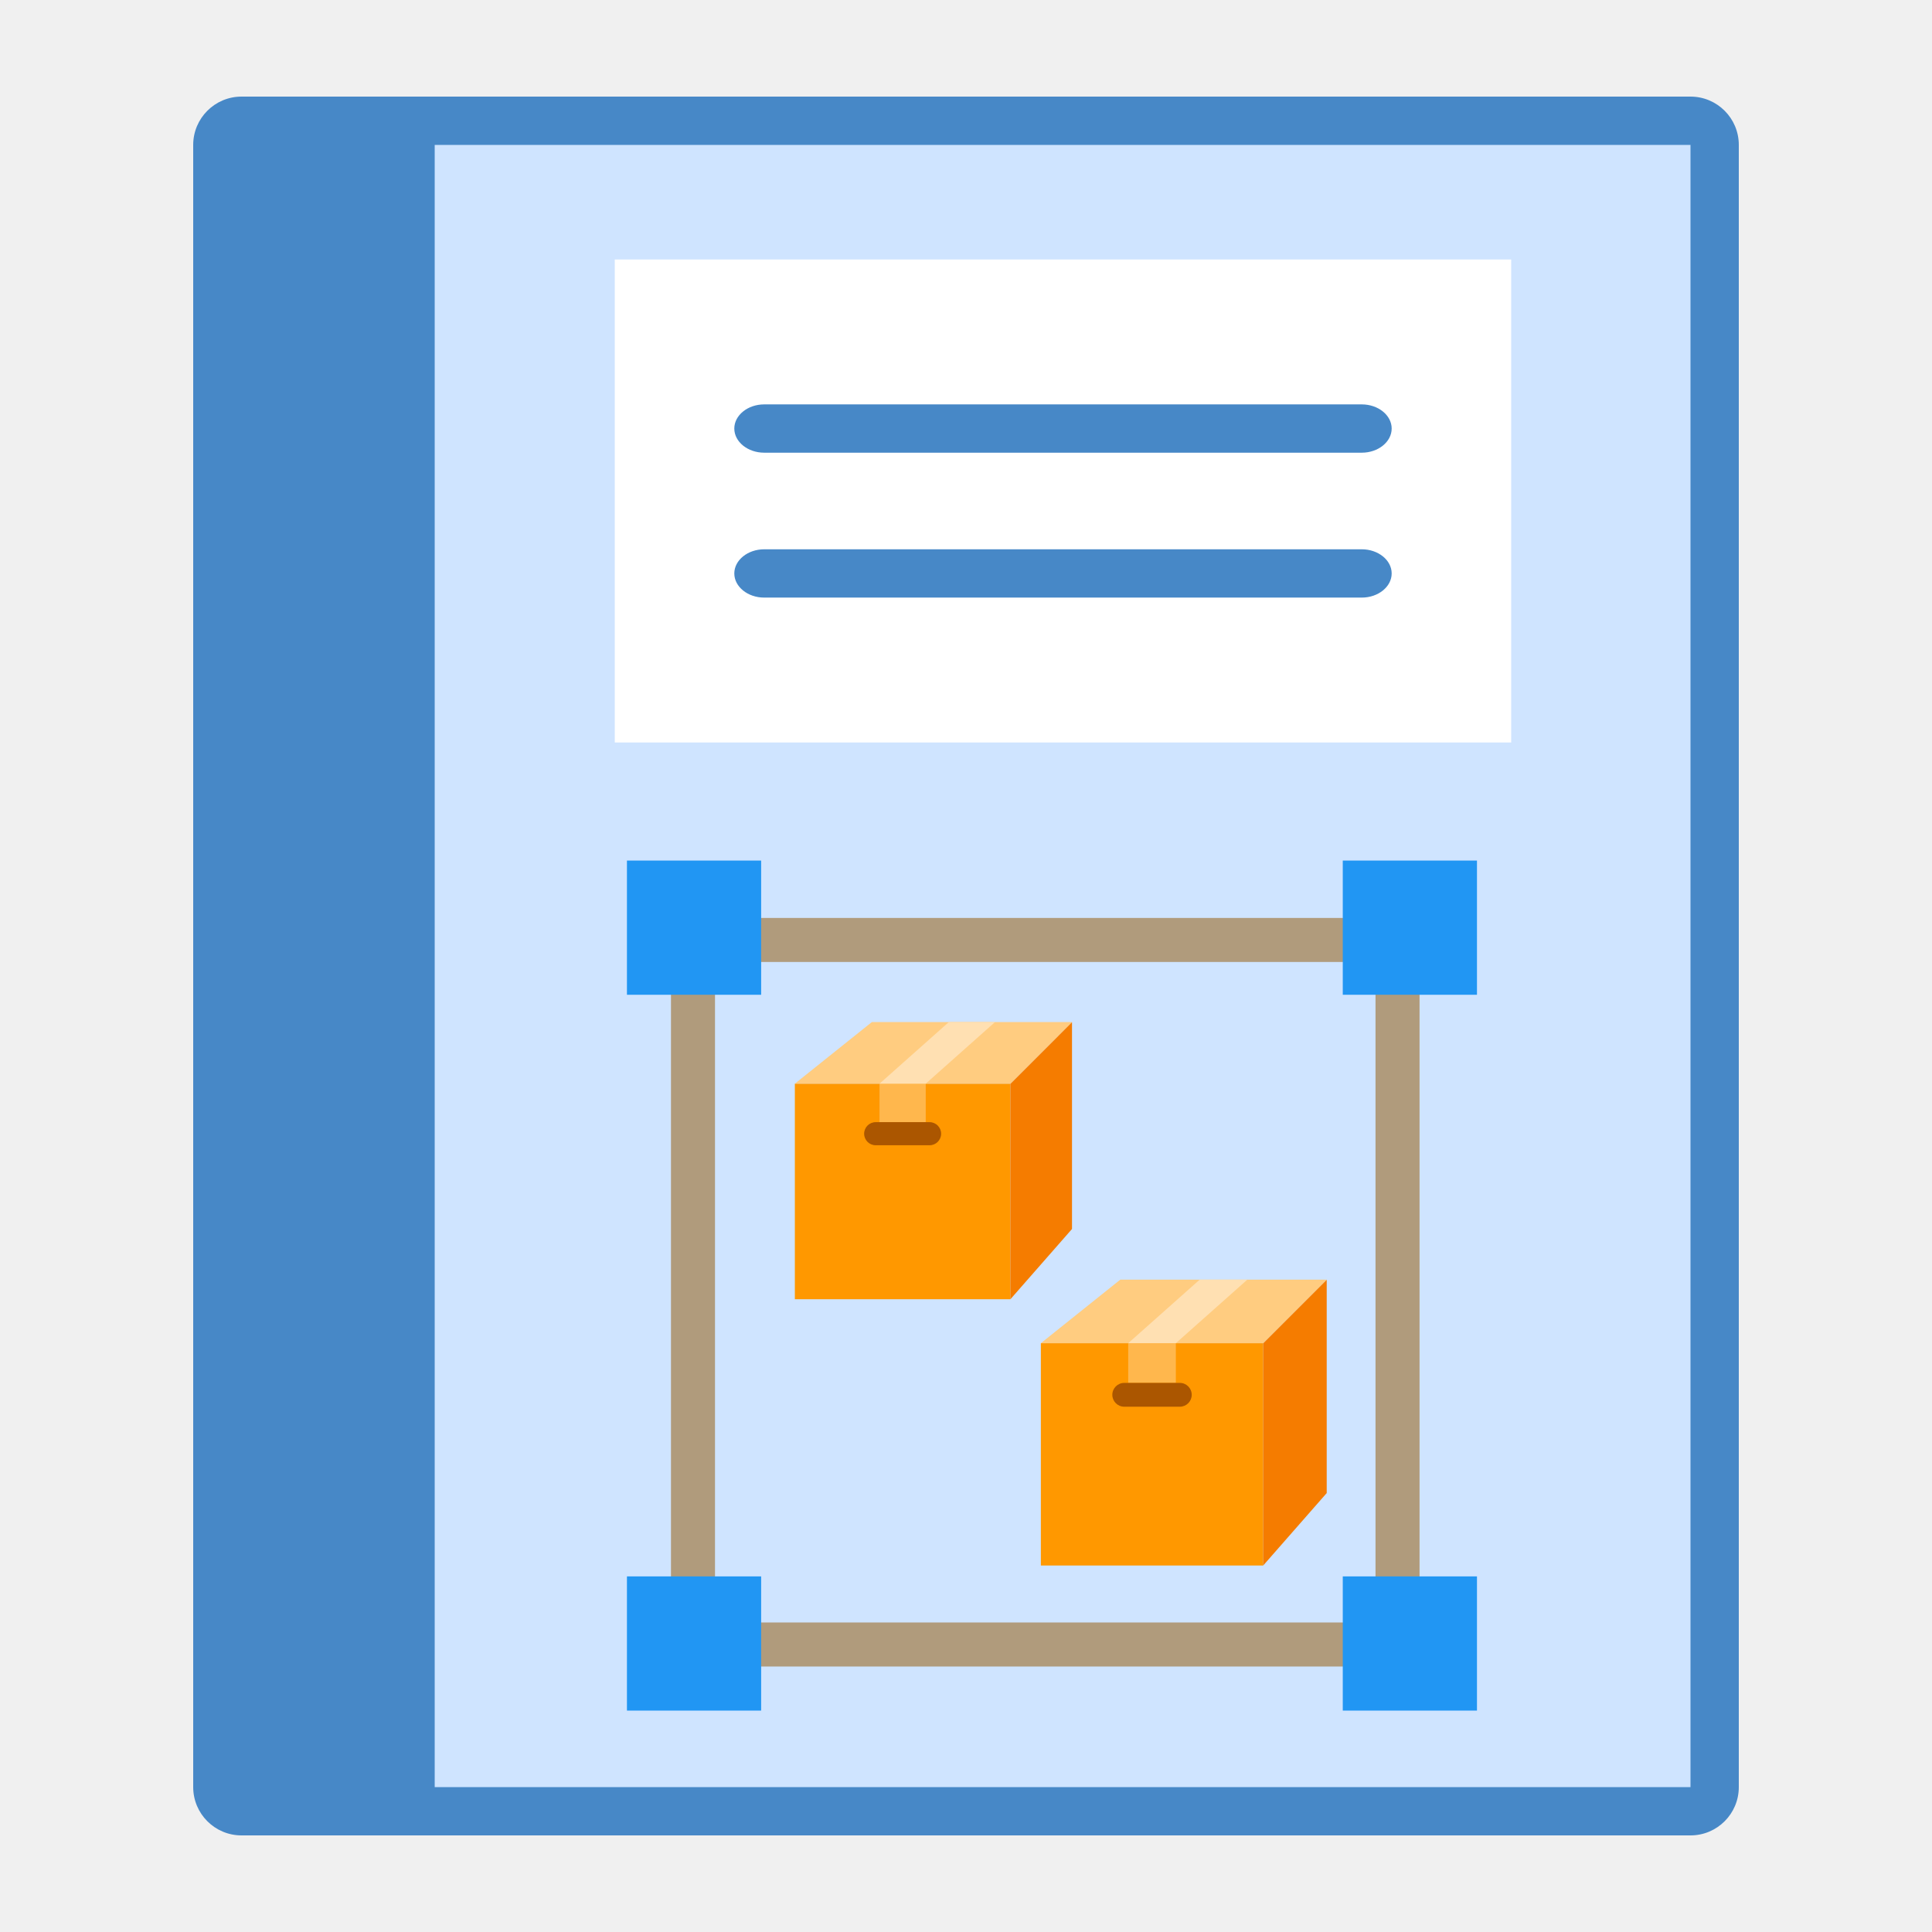
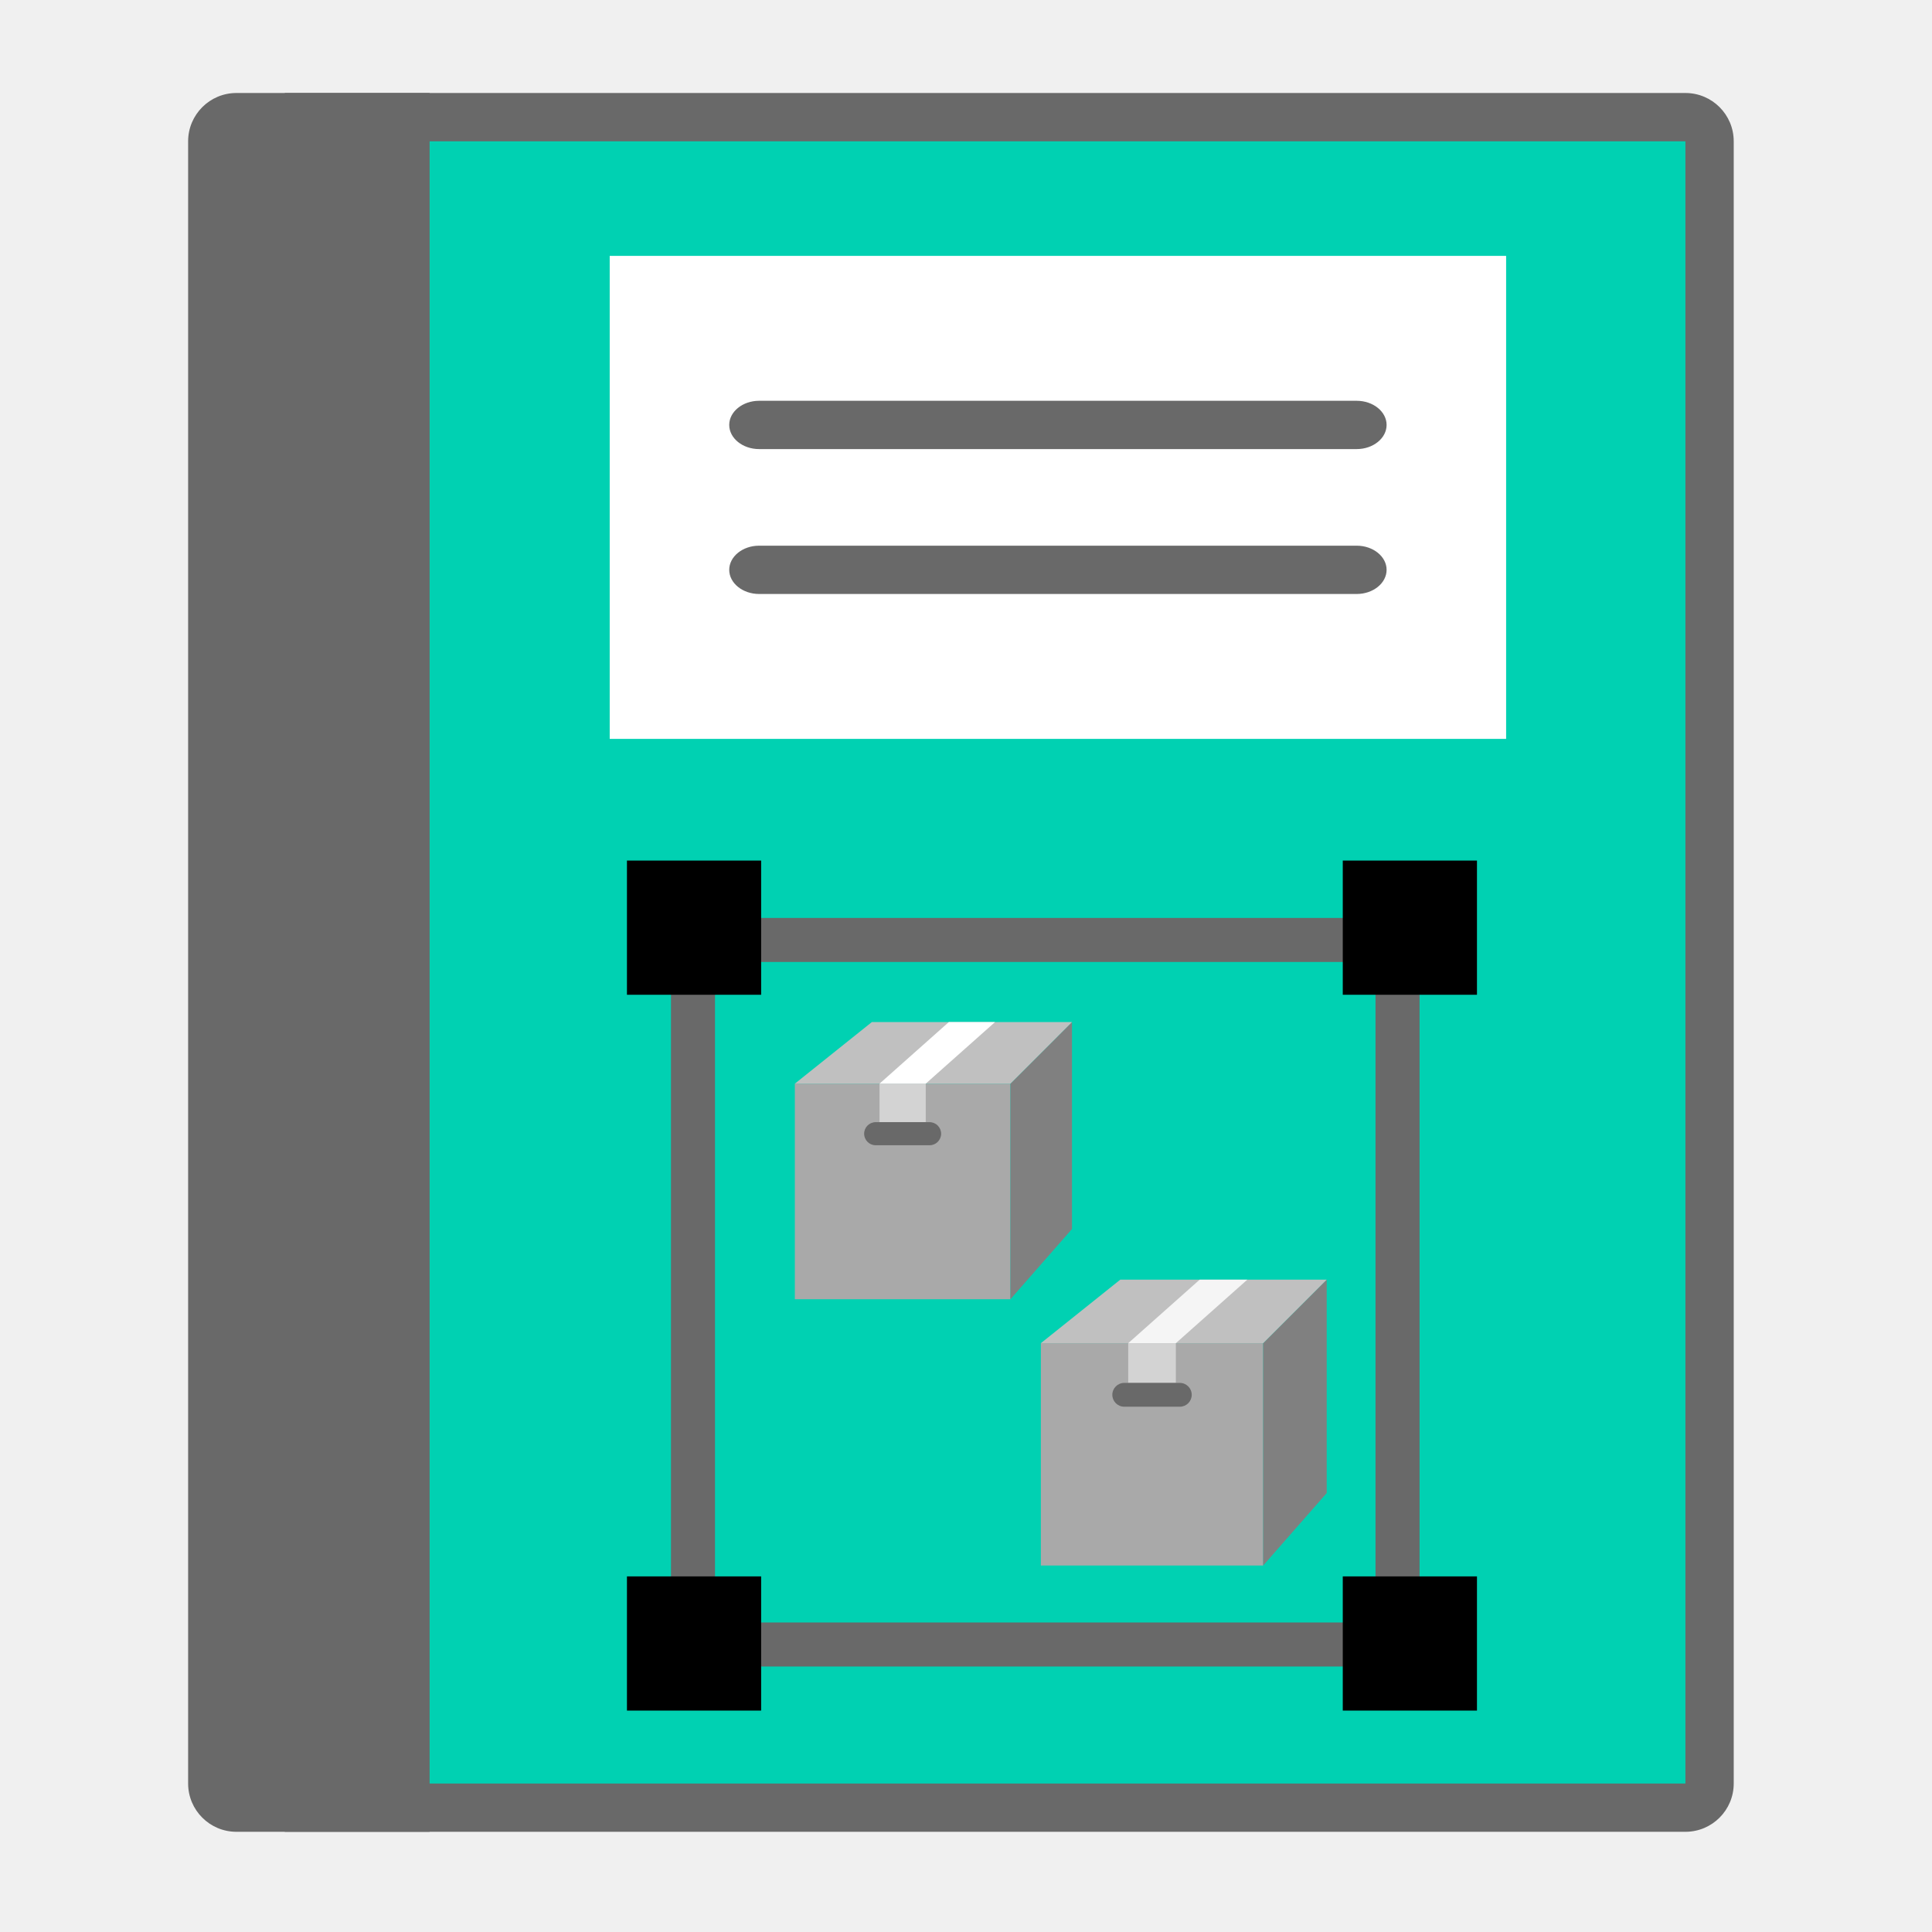
<svg xmlns="http://www.w3.org/2000/svg" xmlns:ns1="http://www.openswatchbook.org/uri/2009/osb" version="1.1" id="Layer_1" x="0px" y="0px" viewBox="0 0 40 40" style="enable-background:new 0 0 40 40;" xml:space="preserve">
  <defs id="defs23">
    <linearGradient id="linearGradient4197" ns1:paint="solid">
      <stop style="stop-color:#d9b679;stop-opacity:1;" offset="0" id="stop4199" />
    </linearGradient>
    <linearGradient id="linearGradient4203" ns1:paint="solid">
      <stop style="stop-color:#00d000;stop-opacity:1;" offset="0" id="stop4205" />
    </linearGradient>
  </defs>
-   <g id="g3">
-     <path style="fill:#cfe4ff;fill-opacity:1" d="m 6.42,37.361 0,-35 28.5,0 c 0.275,0 0.5,0.224 0.5,0.5 l 0,34 c 0,0.276 -0.225,0.5 -0.5,0.5 l -28.5,0 z" id="path5" />
-     <g id="g7">
-       <path style="fill:#4788C7;" d="M35,3v34H7V3H35 M35,2H6v36h29c0.552,0,1-0.448,1-1V3C36,2.448,35.552,2,35,2L35,2z" id="path9" />
+   <g transform="translate(-0.1051312,-0.07464172)" id="g3-3">
+     <path style="fill:#00d1b2;fill-opacity:1" d="m 6.42,37.361 0,-35 28.5,0 c 0.275,0 0.5,0.224 0.5,0.5 l 0,34 c 0,0.276 -0.225,0.5 -0.5,0.5 l -28.5,0 z" id="path5-6" />
+     <g id="g7-7">
+       <path style="fill:#696969" d="M 35,3 35,37 7,37 7,3 35,3 M 35,2 6,2 6,38 35,38 c 0.552,0 1,-0.448 1,-1 L 36,3 C 36,2.448 35.552,2 35,2 l 0,0 z" id="path9-5" />
    </g>
  </g>
-   <g id="g11">
-     <path style="fill:#4788C7;" d="M9,38H5c-0.552,0-1-0.448-1-1V3c0-0.552,0.448-1,1-1h4V38z" id="path13" />
+   <g transform="translate(-0.1051312,-0.07464172)" id="g11-3" style="fill:#696969">
+     <path style="fill:#696969" d="M 9,38 5,38 C 4.448,38 4,37.552 4,37 L 4,3 C 4,2.448 4.448,2 5,2 l 4,0 0,36 z" id="path13-5" />
  </g>
-   <g id="g4177" transform="matrix(1.237288,0,0,1,-59.32749,-4.491525)">
-     <rect id="rect15" height="10" width="15" style="fill:#ffffff" y="9.864" x="58.237" />
-     <path id="path17" d="m 70.737,13.864 -10,0 c -0.275,0 -0.5,-0.225 -0.5,-0.5 l 0,0 c 0,-0.275 0.225,-0.5 0.5,-0.5 l 10,0 c 0.275,0 0.5,0.225 0.5,0.5 l 0,0 c 0,0.275 -0.225,0.5 -0.5,0.5 z" style="fill:#4788c7" />
-     <path id="path19" d="m 70.737,16.864 -10,0 c -0.275,0 -0.5,-0.225 -0.5,-0.5 l 0,0 c 0,-0.275 0.225,-0.5 0.5,-0.5 l 10,0 c 0.275,0 0.5,0.225 0.5,0.5 l 0,0 c 0,0.275 -0.225,0.5 -0.5,0.5 z" style="fill:#4788c7" />
+   <g id="g4177-6" transform="matrix(1.237288,0,0,1,-59.43262,-4.566167)">
+     <rect id="rect15-2" height="10" width="15" style="fill:#ffffff" y="9.864" x="58.237" />
+     <path id="path17-9" d="m 70.737,13.864 -10,0 c -0.275,0 -0.5,-0.225 -0.5,-0.5 l 0,0 c 0,-0.275 0.225,-0.5 0.5,-0.5 l 10,0 c 0.275,0 0.5,0.225 0.5,0.5 l 0,0 c 0,0.275 -0.225,0.5 -0.5,0.5 z" style="fill:#696969" />
+     <path id="path19-1" d="m 70.737,16.864 -10,0 c -0.275,0 -0.5,-0.225 -0.5,-0.5 l 0,0 c 0,-0.275 0.225,-0.5 0.5,-0.5 l 10,0 c 0.275,0 0.5,0.225 0.5,0.5 l 0,0 c 0,0.275 -0.225,0.5 -0.5,0.5 z" style="fill:#696969" />
  </g>
  <g id="g4162" transform="matrix(0.9273744,0,0,0.9273744,1.442831,2.627671)">
-     <path id="path4" d="m 14.407,33.881 -0.983,0 0,-15.729 0.983,0 0,15.729 z m 15.729,-15.729 -0.983,0 0,15.729 0.983,0 0,-15.729 z m 0,-0.492 -16.22,0 0,0.983 16.22,0 0,-0.983 z m 0,15.729 -16.22,0 0,0.983 16.22,0 0,-0.983 z" style="fill:#b09b7c;fill-opacity:1" />
-     <path id="path6" d="m 15.437,19.375 -2.996,0 0,-2.996 2.996,0 0,2.996 z m 0,15.981 -2.996,0 0,-2.996 2.996,0 0,2.996 z m 15.981,-15.981 -2.996,0 0,-2.996 2.996,0 0,2.996 z m 0,15.981 -2.996,0 0,-2.996 2.996,0 0,2.996 z" style="fill:#2196f3" />
+     <path id="path4" d="m 14.407,33.881 -0.983,0 0,-15.729 0.983,0 0,15.729 z m 15.729,-15.729 -0.983,0 0,15.729 0.983,0 0,-15.729 z m 0,-0.492 -16.22,0 0,0.983 16.22,0 0,-0.983 z m 0,15.729 -16.22,0 0,0.983 16.22,0 0,-0.983 z" style="fill:#696969;fill-opacity:1" />
+     <path id="path6" d="m 15.437,19.375 -2.996,0 0,-2.996 2.996,0 0,2.996 z m 0,15.981 -2.996,0 0,-2.996 2.996,0 0,2.996 z m 15.981,-15.981 -2.996,0 0,-2.996 2.996,0 0,2.996 z m 0,15.981 -2.996,0 0,-2.996 2.996,0 0,2.996 z" style="fill:#000000" />
  </g>
  <g id="g4237-3" transform="matrix(0.1643889,0,0,0.1643889,21.77049,25.51781)">
-     <rect id="rect4-6" height="28" width="28" y="13.94" x="-1.341" style="fill:#ff9800" />
-     <rect id="rect6-7" height="5" width="6" y="13.94" x="9.659" style="fill:#ffb74d" />
-     <polygon id="polygon8-5" points="42,6 42,32.875 34,42 34,14 " style="fill:#f57c00" transform="translate(-7.341044,-0.05971334)" />
-     <polygon id="polygon10-3" points="16,6 42,6 34,14 6,14 " style="fill:#ffcc80" transform="translate(-7.341044,-0.05971334)" />
-     <path id="path12-5" d="m 16.159,21.94 -7,0 c -0.828,0 -1.5,-0.672 -1.5,-1.5 0,-0.828 0.672,-1.5 1.5,-1.5 l 7,0 c 0.828,0 1.5,0.672 1.5,1.5 0,0.828 -0.672,1.5 -1.5,1.5" style="fill:#ab5600" />
-     <polygon id="polygon14-6" points="17,14 26,6 32,6 23,14 " style="fill:#ffe0b2" transform="translate(-7.341044,-0.05971334)" />
+     <rect id="rect4-6" height="28" width="28" y="13.94" x="-1.341" style="fill:#a9a9a9;fill-opacity:1" />
+     <rect id="rect6-7" height="5" width="6" y="13.94" x="9.659" style="fill:#d3d3d3;fill-opacity:1" />
+     <polygon id="polygon8-5" points="42,6 42,32.875 34,42 34,14 " style="fill:#808080;fill-opacity:1" transform="translate(-7.341044,-0.05971334)" />
+     <polygon id="polygon10-3" points="16,6 42,6 34,14 6,14 " style="fill:#c0c0c0;fill-opacity:1" transform="translate(-7.341044,-0.05971334)" />
+     <path id="path12-5" d="m 16.159,21.94 -7,0 c -0.828,0 -1.5,-0.672 -1.5,-1.5 0,-0.828 0.672,-1.5 1.5,-1.5 l 7,0 c 0.828,0 1.5,0.672 1.5,1.5 0,0.828 -0.672,1.5 -1.5,1.5" style="fill:#696969;fill-opacity:1" />
+     <polygon id="polygon14-6" points="17,14 26,6 32,6 23,14 " style="fill:#f5f5f5" transform="translate(-7.341044,-0.05971334)" />
  </g>
  <g id="g4237" transform="matrix(0.1593952,0,0,0.1593952,16.67023,20.21421)">
-     <rect id="rect4" height="28" width="28" y="13.94" x="-1.341" style="fill:#ff9800" />
-     <rect id="rect6" height="5" width="6" y="13.94" x="9.659" style="fill:#ffb74d" />
-     <polygon id="polygon8" points="34,14 42,6 42,32.875 34,42 " style="fill:#f57c00" transform="translate(-7.341044,-0.05971334)" />
-     <polygon id="polygon10" points="6,14 16,6 42,6 34,14 " style="fill:#ffcc80" transform="translate(-7.341044,-0.05971334)" />
-     <path id="path12" d="m 16.159,21.94 -7,0 c -0.828,0 -1.5,-0.672 -1.5,-1.5 0,-0.828 0.672,-1.5 1.5,-1.5 l 7,0 c 0.828,0 1.5,0.672 1.5,1.5 0,0.828 -0.672,1.5 -1.5,1.5" style="fill:#ab5600" />
-     <polygon id="polygon14" points="23,14 17,14 26,6 32,6 " style="fill:#ffe0b2" transform="translate(-7.341044,-0.05971334)" />
+     <rect id="rect4" height="28" width="28" y="13.94" x="-1.341" style="fill:#a9a9a9" />
+     <rect id="rect6" height="5" width="6" y="13.94" x="9.659" style="fill:#d3d3d3;fill-opacity:1" />
+     <polygon id="polygon8" points="34,14 42,6 42,32.875 34,42 " style="fill:#808080" transform="translate(-7.341044,-0.05971334)" />
+     <polygon id="polygon10" points="6,14 16,6 42,6 34,14 " style="fill:#c0c0c0" transform="translate(-7.341044,-0.05971334)" />
+     <path id="path12" d="m 16.159,21.94 -7,0 c -0.828,0 -1.5,-0.672 -1.5,-1.5 0,-0.828 0.672,-1.5 1.5,-1.5 l 7,0 c 0.828,0 1.5,0.672 1.5,1.5 0,0.828 -0.672,1.5 -1.5,1.5" style="fill:#696969" />
+     <polygon id="polygon14" points="23,14 17,14 26,6 32,6 " style="fill:#ffffff" transform="translate(-7.341044,-0.05971334)" />
  </g>
</svg>
